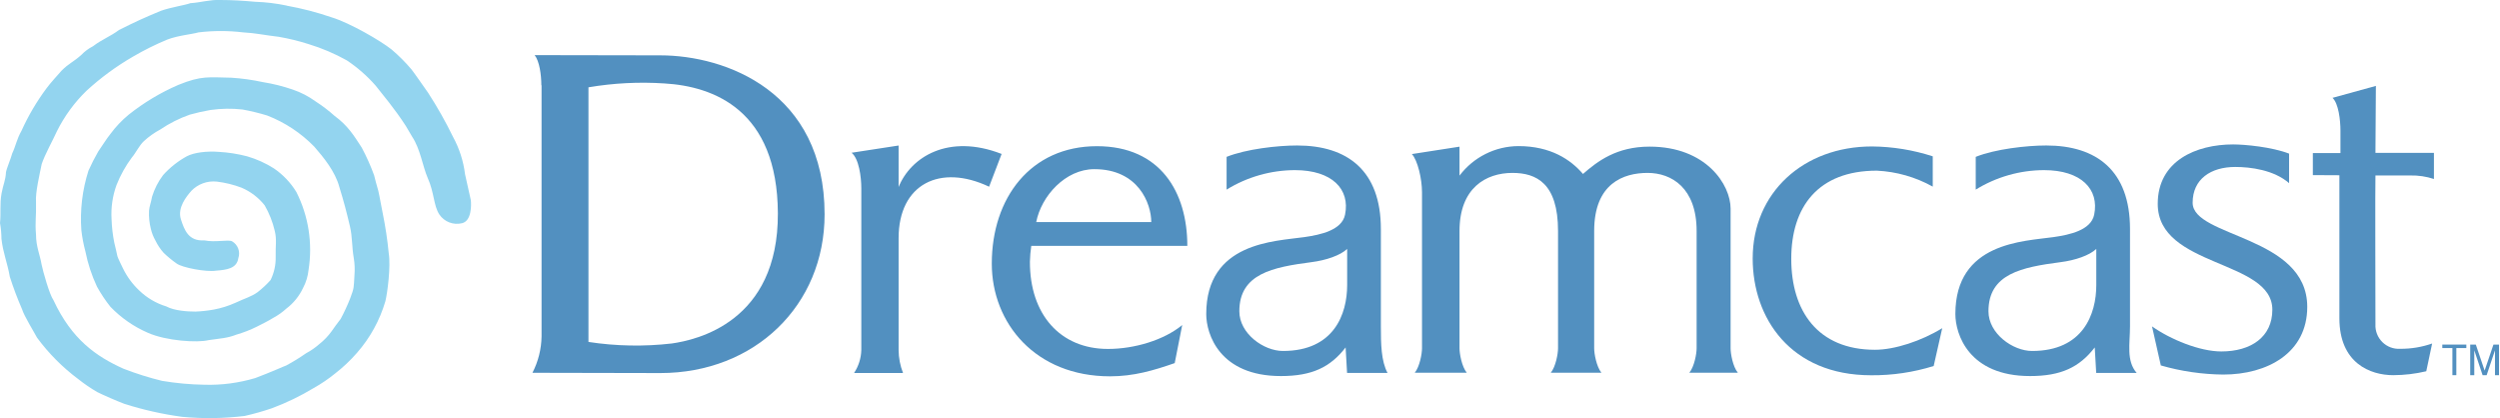
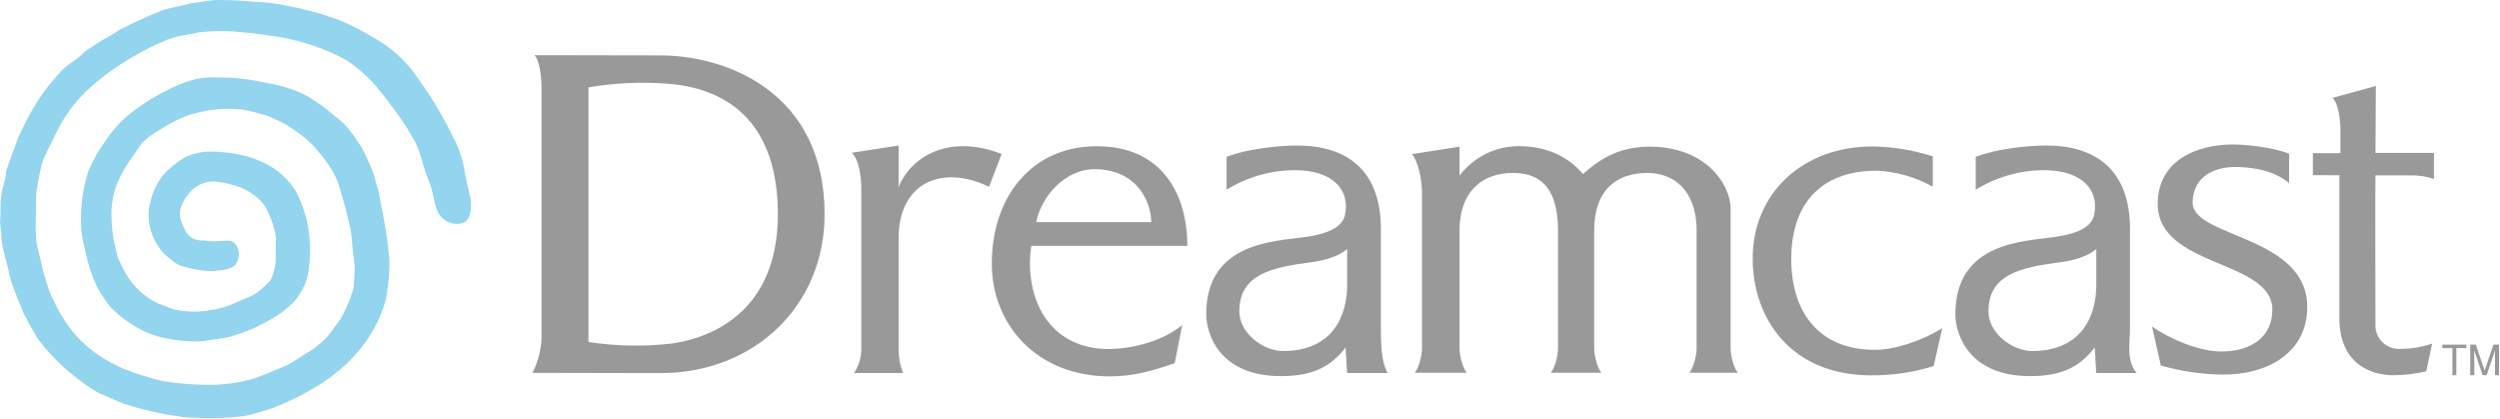
- <svg xmlns="http://www.w3.org/2000/svg" id="Layer_1" data-name="Layer 1" viewBox="0 0 566.93 94.78">
-   <polygon points="556.36 78.93 554.07 78.93 554.07 78.14 559.52 78.14 559.52 78.93 557.25 78.93 557.25 85.08 556.36 85.08 556.36 78.93" style="fill:#5290c0" />
-   <polygon points="563.21 85.08 561.32 79.44 561.32 85.08 560.4 85.08 560.4 78.14 561.67 78.14 563.67 84.04 565.67 78.14 566.93 78.14 566.93 85.08 566.02 85.08 566.02 79.44 564.13 85.08 563.21 85.08" style="fill:#5290c0" />
-   <path d="M122.81,19.34c0-2.41-.45-5.52-1.52-6.84,7,0,22,.05,28.5.05,14.86,0,37.28,8.25,37.28,36.05,0,20.64-15.83,36-37.28,36-4.71,0-22.67-.06-29-.06a18.67,18.67,0,0,0,2.07-8.27V19.34Zm10.69,58.2a70.85,70.85,0,0,0,18.92.35c5.54-.79,24.16-4.81,24.05-29.53-.11-23.43-14.59-28.79-25.74-29.44a73.81,73.81,0,0,0-17.23.88V77.54Z" transform="translate(0 0)" style="fill:#5290c0" />
-   <path d="M193.19,34.64,203.86,33v9.41c2.74-6.77,11.26-12.21,23.37-7.5l-2.84,7.43c-11.08-5.25-20.53-.64-20.53,11.67V79.37a14.66,14.66,0,0,0,1,5.21H193.76a9.92,9.92,0,0,0,1.64-5.21V42.74c0-2.66-.55-6.77-2.21-8.1Z" transform="translate(0 0)" style="fill:#5290c0" />
-   <path d="M530.72,39.74V72.17c0,10.18,7,12.91,12.22,12.91a32.9,32.9,0,0,0,7.49-.89l1.33-6.29a21.59,21.59,0,0,1-7.25,1.2,5.3,5.3,0,0,1-5.61-5.55c0-3-.08-32.81,0-33.76h0c.43,0,7.2,0,7.88,0a16.09,16.09,0,0,1,5.39.8V34.67H538.9L539,19.48l-9.84,2.71c1.36,1.27,1.8,5,1.8,7.44,0,0,0,4.53,0,5.08l-6.26,0v5Z" transform="translate(0 0)" style="fill:#5290c0" />
-   <path d="M488.19,74c4.23,3,10.87,5.7,15.74,5.7,6.75,0,11.58-3.29,11.58-9.47,0-11.41-26-9.52-26-24,0-9.8,8.76-13.48,17.1-13.48,2.68,0,8.81.58,12.7,2.09l0,6.69c-3.46-3-8.74-3.67-12.22-3.67-5.52,0-9.66,2.74-9.66,8.11,0,7.89,26,7.43,26,23.62,0,10.47-9.07,15.35-19.06,15.35a53.14,53.14,0,0,1-14.16-2.07l-2-8.87Z" transform="translate(0 0)" style="fill:#5290c0" />
-   <path d="M331.11,39.84c0-.59,0-5.9,0-6.58l-10.81,1.68c1.3,1.36,2.3,5.62,2.3,8.66V79c0,1.21-.52,4.14-1.64,5.52h11.79c-1.12-1.38-1.64-4.32-1.64-5.52V52.37c0-9.75,6-13.16,12-13.16,5.44,0,10.35,2.35,10.35,13.16V79c0,1.21-.52,4.14-1.64,5.52H363.3c-1.12-1.38-1.64-4.31-1.64-5.52V52.37c0-10.81,6.68-13.16,12.12-13.16s11.12,3.41,11.12,13.16V79c0,1.21-.52,4.14-1.65,5.52h11c-1.13-1.38-1.64-4.31-1.64-5.52V47.31c0-5.4-5.51-14.06-18.39-14.06-7.49,0-11.82,3.33-15.1,6.2-2.79-3.26-7.34-6.32-14.65-6.32a16.84,16.84,0,0,0-13.37,6.71Z" transform="translate(0 0)" style="fill:#5290c0" />
-   <path d="M305.62,56.45c-1.54,1.46-4.77,2.58-8.11,3-8.76,1.15-16.35,2.61-16.35,11.14,0,5.06,5.52,9,9.89,9,11.58,0,14.57-8.36,14.57-14.94V56.45ZM278.27,35.57c4.42-1.77,11.55-2.58,16-2.58,11.42,0,19,5.7,19,18.95v22c0,4.07.06,7.92,1.51,10.63h-9.18l-.33-5.78c-3.47,4.49-7.63,6.49-14.68,6.49-13.91,0-16.94-9.5-16.94-14.06,0-16.3,15.51-16.49,22.25-17.45,3.72-.53,8.52-1.58,9.24-5.08,1.19-5.78-2.94-10.11-11.38-10.11A29.7,29.7,0,0,0,278.27,43v-7.4Zm197.3,20.88c-1.54,1.46-4.77,2.58-8.11,3-8.76,1.15-16.35,2.61-16.35,11.14,0,5.06,5.52,9,9.89,9,11.58,0,14.57-8.36,14.57-14.94V56.45ZM448.22,35.57c4.42-1.77,11.56-2.58,16-2.58,11.41,0,19,5.7,19,18.95v22c0,4.07-.89,7.84,1.51,10.63h-9.18l-.33-5.78c-3.48,4.49-7.63,6.49-14.68,6.49-13.9,0-16.94-9.5-16.94-14.06,0-16.3,15.51-16.49,22.25-17.45,3.72-.53,8.52-1.58,9.24-5.08,1.19-5.78-2.94-10.11-11.39-10.11A29.69,29.69,0,0,0,448.22,43v-7.4Z" transform="translate(0 0)" style="fill:#5290c0" />
-   <path d="M438.45,42.31a28.89,28.89,0,0,0-12.67-3.61c-13.31,0-19.41,8.19-19.41,20s6,20.62,19,20.62c4.46,0,10.54-2,15.25-4.9L438.68,83a46.45,46.45,0,0,1-14.19,2.1c-18.3,0-26.87-13-26.87-26.48,0-14.92,11.5-25.41,27.07-25.41a46,46,0,0,1,13.78,2.24l0,6.86Z" transform="translate(0 0)" style="fill:#5290c0" />
-   <path d="M233.65,59.3a28.76,28.76,0,0,1,.31-3.55h35.4c0-12.16-6.09-22.6-20.51-22.6-15,0-23.85,11.7-23.85,26.63,0,13.49,9.89,25.56,26.83,25.56,5.36,0,9.84-1.32,14.67-3l1.7-8.63c-4.13,3.41-10.81,5.42-16.85,5.42-10.84,0-17.75-7.85-17.7-19.81Zm1.43-8.94c1.15-5.92,6.63-12,13.18-12,10,0,12.92,7.82,12.92,12,0,0-26.1,0-26.1,0Z" transform="translate(0 0)" style="fill:#5290c0" />
-   <path d="M65.06,1.29A69,69,0,0,1,75.2,3.92c4.26,1.3,11.18,5.35,13.62,7.29a38.76,38.76,0,0,1,4.53,4.53c.91,1.18,2.66,3.74,3.78,5.31a94.34,94.34,0,0,1,5.65,10,23.64,23.64,0,0,1,2.72,8.46l1.31,5.86c.12,1,.23,4.73-2,5.25a4.82,4.82,0,0,1-5.15-2c-1.31-2-1.13-4.93-2.62-8.24-1.16-2.67-1.67-6.56-3.52-9.35l-1.45-2.46c-2.58-4-5.26-7.1-6.85-9.15a33,33,0,0,0-6.54-5.73A44.19,44.19,0,0,0,70,10a50.79,50.79,0,0,0-6.8-1.66c-3.1-.35-5.13-.84-8.07-1a42,42,0,0,0-10.07,0c-1.78.49-4.61.68-7.15,1.65a64,64,0,0,0-7.7,3.83A60,60,0,0,0,19.61,20.6a33.74,33.74,0,0,0-6.69,9.15C12,31.8,10.19,35,9.46,37.2,9,39.47,8,43.7,8.17,45.75c.08,3.68-.25,4.44,0,7.45,0,2.71.9,4.59,1.27,6.81.31,1.53,1.79,6.83,2.69,8.06C16.29,77,21.84,80.83,28,83.61a70.43,70.43,0,0,0,8.77,2.76,64.34,64.34,0,0,0,9.63.88,36.62,36.62,0,0,0,11.52-1.52c3.24-1.2,7-2.89,7-2.84a45.43,45.43,0,0,0,4.52-2.78,15.76,15.76,0,0,0,3-2.08,14.5,14.5,0,0,0,2.79-2.91c.5-.72,1.3-1.83,2.06-2.81a44,44,0,0,0,2.12-4.56c1-2.63.82-2.5,1-5.28a15.84,15.84,0,0,0-.16-4c-.44-2.5-.29-4.71-.86-7.14-.77-3.28-1.42-5.74-2.4-8.9-.93-3.55-3.66-6.83-5.7-9.18a30.1,30.1,0,0,0-10.66-7.05A49.55,49.55,0,0,0,55,24.83a29.06,29.06,0,0,0-7.23.11A44.87,44.87,0,0,0,43.06,26a29,29,0,0,0-6.7,3.37A18.08,18.08,0,0,0,32.65,32c-1.08,1-1.86,2.72-2.74,3.72a27.3,27.3,0,0,0-3.46,6.2,19.27,19.27,0,0,0-1.14,7.8A32.33,32.33,0,0,0,25.92,55c.18.65.62,2.67.71,3.08s1.15,2.54,1.3,2.85a17.23,17.23,0,0,0,3.63,4.92,15.24,15.24,0,0,0,6.17,3.64c1.83,1,4.91,1.17,6.62,1.17a30.22,30.22,0,0,0,4.11-.45,21.62,21.62,0,0,0,5-1.57c2.1-1,3.53-1.33,5-2.4a22.61,22.61,0,0,0,2.92-2.73,11.3,11.3,0,0,0,1.16-5.29c-.07-2.45.29-3.85-.21-5.86a21.22,21.22,0,0,0-2.29-5.8,13.39,13.39,0,0,0-5.25-4,23.91,23.91,0,0,0-5.62-1.38,7,7,0,0,0-5.76,2.1c-1.08,1.24-3.22,3.8-2.37,6.46.78,2.4,1.71,5,5.31,4.77,2.47.51,5.33-.23,6.28.2a3.2,3.2,0,0,1,1.44,3.82c-.35,2.38-2.64,2.66-5.07,2.85-2.18.36-7.72-.7-8.93-1.62a24.19,24.19,0,0,1-2.95-2.43,12,12,0,0,1-1.83-2.73,10,10,0,0,1-1.06-2.66,14.08,14.08,0,0,1-.42-4.15c.1-1.11.39-1.58.69-3.2A15.71,15.71,0,0,1,37,39.71a20.39,20.39,0,0,1,5.38-4.27c1.67-.88,4.61-1.21,7.26-1a32.35,32.35,0,0,1,6.39,1,23.5,23.5,0,0,1,6.08,2.73,17.49,17.49,0,0,1,5.14,5.4A29.11,29.11,0,0,1,70,61.21a11.19,11.19,0,0,1-1.24,4.08A12.61,12.61,0,0,1,64.94,70,14.65,14.65,0,0,1,62,72.08c-1.38.84-2.3,1.27-3.73,2a27.94,27.94,0,0,1-4.65,1.81c-2.08.82-3.67.85-6.28,1.24-2.57.64-9.6.19-13.79-1.66a26.29,26.29,0,0,1-8.51-5.91A32.86,32.86,0,0,1,22,65a35.12,35.12,0,0,1-2.63-8,33.2,33.2,0,0,1-.91-4.78A35.86,35.86,0,0,1,20.07,38.7a48.37,48.37,0,0,1,2.22-4.35c1.19-1.69,1.77-2.75,2.78-4A24.29,24.29,0,0,1,29.2,26a49.89,49.89,0,0,1,11.24-6.74c5.33-2.17,6.93-1.72,12-1.64a47.69,47.69,0,0,1,7.19,1,40,40,0,0,1,6.77,1.69A19.37,19.37,0,0,1,71.6,23a34.56,34.56,0,0,1,4.34,3.31c2.93,2.14,4.34,4.4,6.13,7.17a49.11,49.11,0,0,1,2.8,6.26c.15.64.63,2.45.95,3.52.39,1.68.59,3.17,1,5.07a87.09,87.09,0,0,1,1.37,9.11c.49,3-.3,9-.76,10.87A31,31,0,0,1,81,80a35.09,35.09,0,0,1-5,4.72A33.54,33.54,0,0,1,71.16,88a56.32,56.32,0,0,1-9.47,4.58,61.43,61.43,0,0,1-6.19,1.75,66.57,66.57,0,0,1-14.17.2,77.79,77.79,0,0,1-13.09-2.94c-1.65-.62-4.84-2-6.18-2.68a36.18,36.18,0,0,1-4.28-2.92A45.28,45.28,0,0,1,8.4,76.57c-.63-1.22-2.91-4.86-3.4-6.45a78,78,0,0,1-2.77-7.35C1.66,59.51.7,57.42.33,54.16A21.74,21.74,0,0,0,0,50.58c.25-2.24-.09-4.34.36-6.77.39-2.06.9-2.91,1-4.77.12-.79,1.14-3.18,1.41-4.25.83-1.75,1-3.19,2.11-5.14A51.68,51.68,0,0,1,10.57,20c.71-1,2.73-3.23,3.42-4,1.62-1.62,2.57-1.88,4.42-3.51a10,10,0,0,1,2.68-2C23.2,8.89,25,8.29,27,6.8c4-2,5.5-2.68,9.5-4.35,2.31-.82,5.53-1.28,6.69-1.73C45.44.59,47.68-.12,50,0c2.61,0,5.24.16,7.86.4a41.76,41.76,0,0,1,7.2.87Z" transform="translate(0 0)" style="fill:#93d4ef" />
+ <svg xmlns="http://www.w3.org/2000/svg" id="Layer_1" data-name="Layer 1" viewBox="0 0 566.93 94.83">
+   <polygon points="556.36 78.94 554.07 78.94 554.07 78.15 559.52 78.15 559.52 78.94 557.25 78.94 557.25 85.09 556.36 85.09 556.36 78.94" style="fill:#999" />
+   <polygon points="563.21 85.09 561.32 79.45 561.32 85.09 560.4 85.09 560.4 78.15 561.67 78.15 563.67 84.05 565.67 78.15 566.93 78.15 566.93 85.09 566.02 85.09 566.02 79.45 564.13 85.09 563.21 85.09" style="fill:#999" />
+   <path d="M122.81,19.34c0-2.41-.45-5.52-1.52-6.84,7,0,22,.05,28.5.05,14.86,0,37.28,8.25,37.28,36.05,0,20.64-15.83,36-37.28,36-4.71,0-22.67-.06-29-.06a18.61,18.61,0,0,0,2.07-8.27V19.34Zm10.69,58.2a70.93,70.93,0,0,0,18.92.35c5.54-.79,24.16-4.81,24.05-29.53-.11-23.43-14.59-28.79-25.74-29.44a73.65,73.65,0,0,0-17.23.88Z" transform="translate(0 0.01)" style="fill:#999" />
+   <path d="M193.19,34.64,203.86,33v9.41c2.74-6.77,11.26-12.21,23.37-7.5l-2.84,7.43c-11.08-5.25-20.53-.64-20.53,11.67V79.37a14.53,14.53,0,0,0,1,5.21h-11.1a10,10,0,0,0,1.64-5.21V42.74c0-2.66-.55-6.77-2.21-8.1Z" transform="translate(0 0.01)" style="fill:#999" />
+   <path d="M530.72,39.74V72.17c0,10.18,7,12.91,12.22,12.91a33.13,33.13,0,0,0,7.49-.89l1.33-6.29a21.54,21.54,0,0,1-7.25,1.2,5.31,5.31,0,0,1-5.61-5,5.61,5.61,0,0,1,0-.58c0-3-.08-32.81,0-33.76h7.88a16.17,16.17,0,0,1,5.39.8V34.67H538.9l.1-15.19-9.84,2.71c1.36,1.27,1.8,5,1.8,7.44v5.08H524.7v5Z" transform="translate(0 0.01)" style="fill:#999" />
+   <path d="M488.19,74c4.23,3,10.87,5.7,15.74,5.7,6.75,0,11.58-3.29,11.58-9.47,0-11.41-26-9.52-26-24,0-9.8,8.76-13.48,17.1-13.48,2.68,0,8.81.58,12.7,2.09v6.69c-3.46-3-8.74-3.67-12.22-3.67-5.52,0-9.66,2.74-9.66,8.11,0,7.89,26,7.43,26,23.62,0,10.47-9.07,15.35-19.06,15.35a53.05,53.05,0,0,1-14.16-2.07l-2-8.87Z" transform="translate(0 0.01)" style="fill:#999" />
+   <path d="M331.11,39.84V33.26L320.3,34.94c1.3,1.36,2.3,5.62,2.3,8.66V79c0,1.21-.52,4.14-1.64,5.52h11.79c-1.12-1.38-1.64-4.32-1.64-5.52V52.37c0-9.75,6-13.16,12-13.16,5.44,0,10.35,2.35,10.35,13.16V79c0,1.21-.52,4.14-1.64,5.52H363.3c-1.12-1.38-1.64-4.31-1.64-5.52V52.37c0-10.81,6.68-13.16,12.12-13.16s11.12,3.41,11.12,13.16V79c0,1.21-.52,4.14-1.65,5.52h11c-1.13-1.38-1.64-4.31-1.64-5.52V47.31c0-5.4-5.51-14.06-18.39-14.06-7.49,0-11.82,3.33-15.1,6.2-2.79-3.26-7.34-6.32-14.65-6.32a16.85,16.85,0,0,0-13.37,6.71Z" transform="translate(0 0.01)" style="fill:#999" />
+   <path d="M305.62,56.45c-1.54,1.46-4.77,2.58-8.11,3-8.76,1.15-16.35,2.61-16.35,11.14,0,5.06,5.52,9,9.89,9,11.58,0,14.57-8.36,14.57-14.94v-8.2ZM278.27,35.57c4.42-1.77,11.55-2.58,16-2.58,11.42,0,19,5.7,19,18.95v22c0,4.07.06,7.92,1.51,10.63H305.6l-.33-5.78c-3.47,4.49-7.63,6.49-14.68,6.49-13.91,0-16.94-9.5-16.94-14.06,0-16.3,15.51-16.49,22.25-17.45,3.72-.53,8.52-1.58,9.24-5.08,1.19-5.78-2.94-10.11-11.38-10.11A29.75,29.75,0,0,0,278.27,43V35.57Zm197.3,20.88c-1.54,1.46-4.77,2.58-8.11,3-8.76,1.15-16.35,2.61-16.35,11.14,0,5.06,5.52,9,9.89,9,11.58,0,14.57-8.36,14.57-14.94v-8.2ZM448.22,35.57c4.42-1.77,11.56-2.58,16-2.58,11.41,0,19,5.7,19,18.95v22c0,4.07-.89,7.84,1.51,10.63h-9.18l-.33-5.78c-3.48,4.49-7.63,6.49-14.68,6.49-13.9,0-16.94-9.5-16.94-14.06,0-16.3,15.51-16.49,22.25-17.45,3.72-.53,8.52-1.58,9.24-5.08,1.19-5.78-2.94-10.11-11.39-10.11A29.69,29.69,0,0,0,448.22,43V35.57Z" transform="translate(0 0.01)" style="fill:#999" />
+   <path d="M438.45,42.31a28.9,28.9,0,0,0-12.67-3.61c-13.31,0-19.41,8.19-19.41,20s6,20.62,19,20.62c4.46,0,10.54-2,15.25-4.9L438.68,83a46.42,46.42,0,0,1-14.19,2.1c-18.3,0-26.87-13-26.87-26.48,0-14.92,11.5-25.41,27.07-25.41a46.06,46.06,0,0,1,13.78,2.24v6.86Z" transform="translate(0 0.01)" style="fill:#999" />
+   <path d="M233.65,59.3a28.19,28.19,0,0,1,.31-3.55h35.4c0-12.16-6.09-22.6-20.51-22.6-15,0-23.85,11.7-23.85,26.63,0,13.49,9.89,25.56,26.83,25.56,5.36,0,9.84-1.32,14.67-3l1.7-8.63c-4.13,3.41-10.81,5.42-16.85,5.42-10.84,0-17.75-7.85-17.7-19.81Zm1.43-8.94c1.15-5.92,6.63-12,13.18-12,10,0,12.92,7.82,12.92,12Z" transform="translate(0 0.01)" style="fill:#999" />
+   <path d="M65.06,1.29A69.6,69.6,0,0,1,75.2,3.92c4.26,1.3,11.18,5.35,13.62,7.29a38.76,38.76,0,0,1,4.53,4.53c.91,1.18,2.66,3.74,3.78,5.31a96.42,96.42,0,0,1,5.65,10,23.59,23.59,0,0,1,2.72,8.46l1.31,5.86c.12,1,.23,4.73-2,5.25a4.82,4.82,0,0,1-5.15-2c-1.31-2-1.13-4.93-2.62-8.24-1.16-2.67-1.67-6.56-3.52-9.35l-1.45-2.46a113.54,113.54,0,0,0-6.85-9.15,33.05,33.05,0,0,0-6.54-5.73A44,44,0,0,0,70,10a51.46,51.46,0,0,0-6.8-1.66c-3.1-.35-5.13-.84-8.07-1a42.4,42.4,0,0,0-10.07,0C43.28,7.83,40.45,8,37.91,9a63.43,63.43,0,0,0-7.7,3.83,60.33,60.33,0,0,0-10.6,7.78,33.7,33.7,0,0,0-6.69,9.15C12,31.8,10.19,35,9.46,37.2,9,39.47,8,43.7,8.17,45.75c.08,3.68-.25,4.44,0,7.45,0,2.71.9,4.59,1.27,6.81.31,1.53,1.79,6.83,2.69,8.06C16.29,77,21.84,80.83,28,83.61a70.78,70.78,0,0,0,8.77,2.76,64.68,64.68,0,0,0,9.63.88,36.48,36.48,0,0,0,11.52-1.52c3.24-1.2,7-2.89,7-2.84a46.41,46.41,0,0,0,4.52-2.78,15.46,15.46,0,0,0,3-2.08,14.52,14.52,0,0,0,2.79-2.91c.5-.72,1.3-1.83,2.06-2.81a44.9,44.9,0,0,0,2.12-4.56c1-2.63.82-2.5,1-5.28a15.77,15.77,0,0,0-.16-4c-.44-2.5-.29-4.71-.86-7.14-.77-3.28-1.42-5.74-2.4-8.9-.93-3.55-3.66-6.83-5.7-9.18a30,30,0,0,0-10.66-7A49.65,49.65,0,0,0,55,24.83a29.16,29.16,0,0,0-7.23.11A44.52,44.52,0,0,0,43.06,26a29,29,0,0,0-6.7,3.37A18.21,18.21,0,0,0,32.65,32c-1.08,1-1.86,2.72-2.74,3.72a27.32,27.32,0,0,0-3.46,6.2,19.35,19.35,0,0,0-1.14,7.8A32.36,32.36,0,0,0,25.92,55c.18.65.62,2.67.71,3.08s1.15,2.54,1.3,2.85a17.39,17.39,0,0,0,3.63,4.92,15.24,15.24,0,0,0,6.17,3.64c1.83,1,4.91,1.17,6.62,1.17a31.5,31.5,0,0,0,4.11-.45,22,22,0,0,0,5-1.57c2.1-1,3.53-1.33,5-2.4a22.86,22.86,0,0,0,2.92-2.73,11.27,11.27,0,0,0,1.16-5.29c-.07-2.45.29-3.85-.21-5.86A21.2,21.2,0,0,0,60,46.56a13.34,13.34,0,0,0-5.25-4,23.69,23.69,0,0,0-5.62-1.38,7,7,0,0,0-5.76,2.1c-1.08,1.24-3.22,3.8-2.37,6.46.78,2.4,1.71,5,5.31,4.77,2.47.51,5.33-.23,6.28.2a3.2,3.2,0,0,1,1.44,3.82c-.35,2.38-2.64,2.66-5.07,2.85-2.18.36-7.72-.7-8.93-1.62a23.66,23.66,0,0,1-3-2.43,12,12,0,0,1-1.83-2.73,9.86,9.86,0,0,1-1.06-2.66,13.79,13.79,0,0,1-.42-4.15c.1-1.11.39-1.58.69-3.2A15.79,15.79,0,0,1,37,39.71a20.41,20.41,0,0,1,5.38-4.27,14.88,14.88,0,0,1,7.26-1,32.09,32.09,0,0,1,6.39,1,23.75,23.75,0,0,1,6.08,2.73,17.55,17.55,0,0,1,5.14,5.4A29.16,29.16,0,0,1,70,61.21a11.24,11.24,0,0,1-1.24,4.08A12.59,12.59,0,0,1,64.94,70,14.75,14.75,0,0,1,62,72.08c-1.38.84-2.3,1.27-3.73,2a27.65,27.65,0,0,1-4.65,1.81c-2.08.82-3.67.85-6.28,1.24-2.57.64-9.6.19-13.79-1.66A26.47,26.47,0,0,1,25,69.56,32.29,32.29,0,0,1,22,65a35.22,35.22,0,0,1-2.63-8,33.85,33.85,0,0,1-.91-4.78A35.79,35.79,0,0,1,20.07,38.7q1-2.23,2.22-4.35c1.19-1.69,1.77-2.75,2.78-4A24,24,0,0,1,29.2,26a49.68,49.68,0,0,1,11.24-6.74c5.33-2.17,6.93-1.72,12-1.64a47.12,47.12,0,0,1,7.19,1,40.39,40.39,0,0,1,6.77,1.69A19.61,19.61,0,0,1,71.6,23a34.78,34.78,0,0,1,4.34,3.31c2.93,2.14,4.34,4.4,6.13,7.17a49.39,49.39,0,0,1,2.8,6.26c.15.64.63,2.45.95,3.52.39,1.68.59,3.17,1,5.07a87.41,87.41,0,0,1,1.37,9.11c.49,3-.3,9-.76,10.87A30.91,30.91,0,0,1,81,80a35.46,35.46,0,0,1-5,4.72A33.19,33.19,0,0,1,71.16,88a56.6,56.6,0,0,1-9.47,4.58,60.53,60.53,0,0,1-6.19,1.75,66.46,66.46,0,0,1-14.17.2,77.19,77.19,0,0,1-13.09-2.94c-1.65-.62-4.84-2-6.18-2.68A37.57,37.57,0,0,1,17.78,86,45.52,45.52,0,0,1,8.4,76.57c-.63-1.22-2.91-4.86-3.4-6.45a77.46,77.46,0,0,1-2.77-7.35C1.66,59.51.7,57.42.33,54.16A21.47,21.47,0,0,0,0,50.58c.25-2.24-.09-4.34.36-6.77.39-2.06.9-2.91,1-4.77.12-.79,1.14-3.18,1.41-4.25.83-1.75,1-3.19,2.11-5.14A51.72,51.72,0,0,1,10.57,20c.71-1,2.73-3.23,3.42-4,1.62-1.62,2.57-1.88,4.42-3.51a9.93,9.93,0,0,1,2.68-2C23.2,8.89,25,8.29,27,6.8c4-2,5.5-2.68,9.5-4.35C38.81,1.63,42,1.17,43.19.72,45.44.59,47.68-.12,50,0c2.61,0,5.24.16,7.86.4a41.53,41.53,0,0,1,7.2.87Z" transform="translate(0 0.01)" style="fill:#93d4ef" />
</svg>
